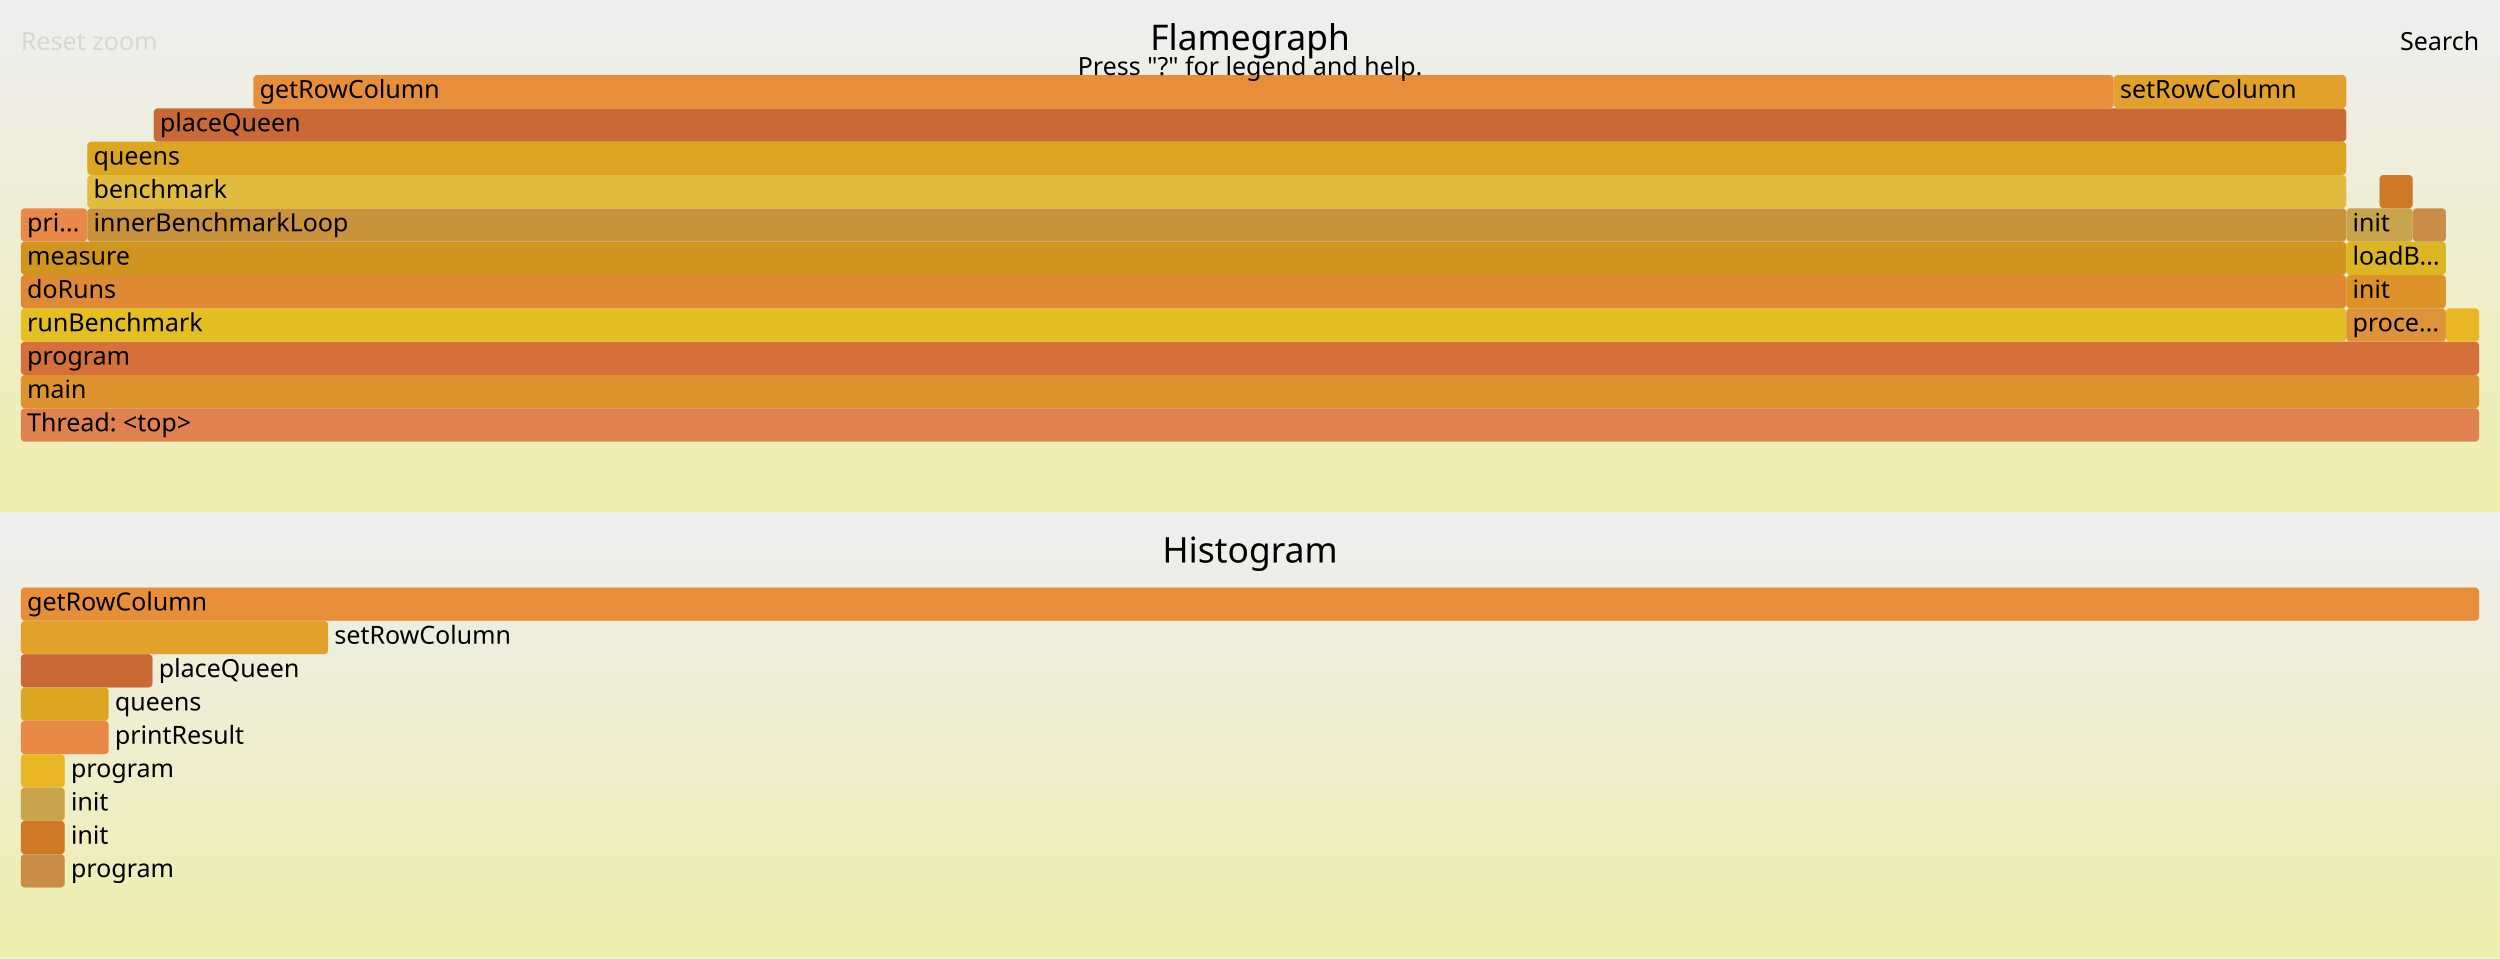
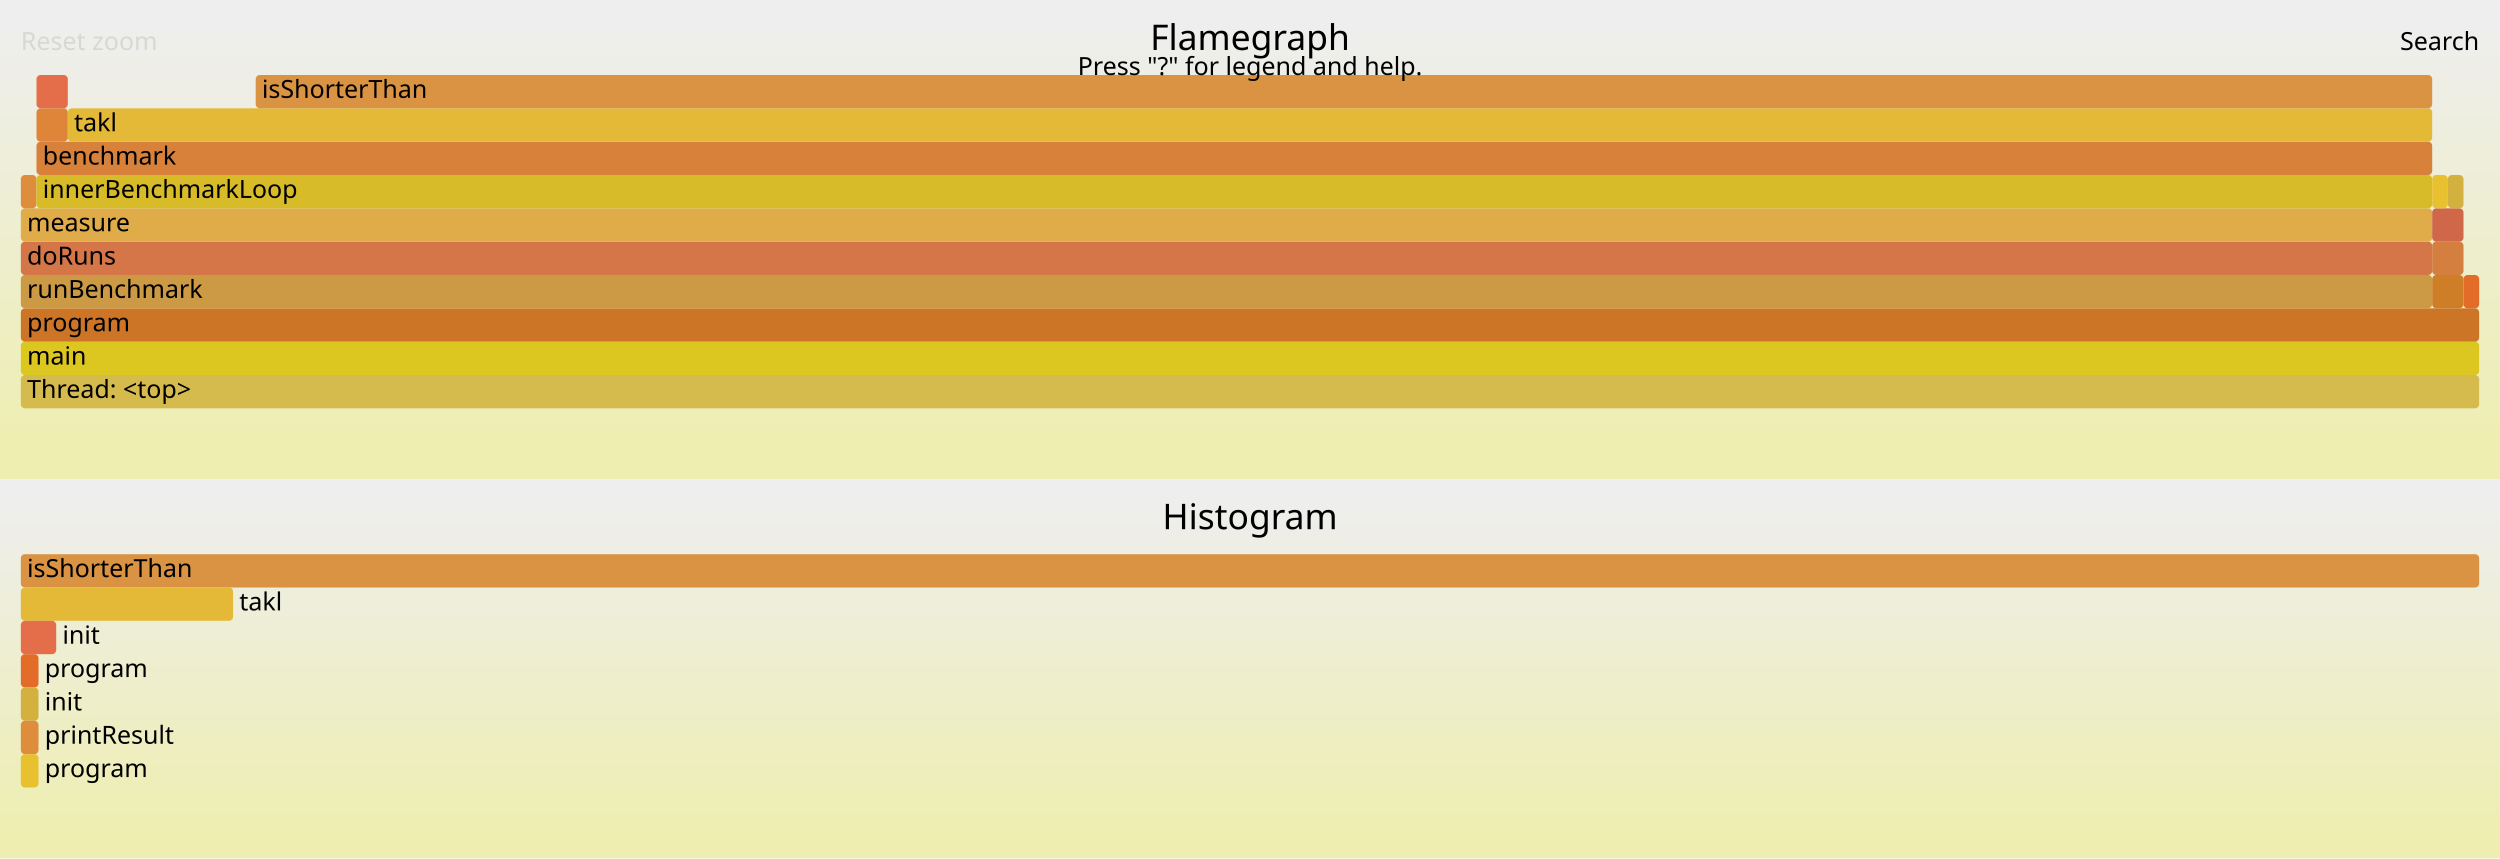
- <svg xmlns="http://www.w3.org/2000/svg" version="1.1" width="1200" height="460" viewBox="0 0 1200 460">
+ <svg xmlns="http://www.w3.org/2000/svg" version="1.1" width="1200" height="412" viewBox="0 0 1200 412">
  <defs>
    <linearGradient id="background" y1="0" y2="1" x1="0" x2="0">
      <stop stop-color="#eeeeee" offset="5%" />
      <stop stop-color="#eeeeb0" offset="95%" />
    </linearGradient>
  </defs>
  <style type="text/css">
.func_g:hover { stroke:black; stroke-width:0.5; cursor:pointer; }.func_h:hover { stroke:black; stroke-width:0.5; cursor:pointer; }</style>
-   <svg viewBox="0.0 -246 1200 246" x="0.0" y="0.0" wdith="1200.0" height="246.0">
+   <svg viewBox="0.0 -230 1200 230" x="0.0" y="0.0" wdith="1200.0" height="230.0">
    <g id="flamegraph">
-       <rect x="0" y="-246" width="1200" height="246" fill="url(#background)" id="fg_canvas" />
+       <rect x="0" y="-230" width="1200" height="230" fill="url(#background)" id="fg_canvas" />
      <g class="func_g" id="f_0">
-         <rect x="10" y="-50" width="1180" height="16" fill="rgb(223, 130, 79)" rx="2" ry="2" />
+         <rect x="10" y="-50" width="1180" height="16" fill="rgb(213, 187, 78)" rx="2" ry="2" />
        <text text-anchor="left" x="13" y="-39" font-size="12" font-family="Verdana" fill="rgb(0, 0, 0)">Thread: &lt;top&gt;</text>
      </g>
      <g class="func_g" id="f_1">
-         <rect x="10" y="-66" width="1180" height="16" fill="rgb(221, 147, 46)" rx="2" ry="2" />
+         <rect x="10" y="-66" width="1180" height="16" fill="rgb(220, 199, 32)" rx="2" ry="2" />
        <text text-anchor="left" x="13" y="-55" font-size="12" font-family="Verdana" fill="rgb(0, 0, 0)">main</text>
      </g>
      <g class="func_g" id="f_2">
-         <rect x="10" y="-82" width="1180" height="16" fill="rgb(214, 112, 59)" rx="2" ry="2" />
+         <rect x="10" y="-82" width="1180" height="16" fill="rgb(205, 117, 38)" rx="2" ry="2" />
        <text text-anchor="left" x="13" y="-71" font-size="12" font-family="Verdana" fill="rgb(0, 0, 0)">program</text>
      </g>
      <g class="func_g" id="f_3">
-         <rect x="10" y="-98" width="1116.216" height="16" fill="rgb(227, 191, 36)" rx="2" ry="2" />
+         <rect x="10" y="-98" width="1157.452" height="16" fill="rgb(204, 153, 68)" rx="2" ry="2" />
        <text text-anchor="left" x="13" y="-87" font-size="12" font-family="Verdana" fill="rgb(0, 0, 0)">runBenchmark</text>
      </g>
      <g class="func_g" id="f_4">
-         <rect x="1126.216" y="-98" width="47.838" height="16" fill="rgb(222, 147, 59)" rx="2" ry="2" />
-         <text text-anchor="left" x="1129.216" y="-87" font-size="12" font-family="Verdana" fill="rgb(0, 0, 0)">proce...</text>
+         <rect x="1167.452" y="-98" width="15.032" height="16" fill="rgb(205, 126, 38)" rx="2" ry="2" />
+         <text text-anchor="left" x="1170.452" y="-87" font-size="12" font-family="Verdana" fill="rgb(0, 0, 0)" />
      </g>
      <g class="func_g" id="f_5">
-         <rect x="1174.054" y="-98" width="15.946" height="16" fill="rgb(233, 183, 35)" rx="2" ry="2" />
-         <text text-anchor="left" x="1177.054" y="-87" font-size="12" font-family="Verdana" fill="rgb(0, 0, 0)" />
+         <rect x="1182.484" y="-98" width="7.516" height="16" fill="rgb(227, 109, 40)" rx="2" ry="2" />
+         <text text-anchor="left" x="1185.484" y="-87" font-size="12" font-family="Verdana" fill="rgb(0, 0, 0)" />
      </g>
      <g class="func_g" id="f_6">
-         <rect x="10" y="-114" width="1116.216" height="16" fill="rgb(222, 137, 52)" rx="2" ry="2" />
+         <rect x="10" y="-114" width="1157.452" height="16" fill="rgb(212, 118, 71)" rx="2" ry="2" />
        <text text-anchor="left" x="13" y="-103" font-size="12" font-family="Verdana" fill="rgb(0, 0, 0)">doRuns</text>
      </g>
      <g class="func_g" id="f_7">
-         <rect x="1126.216" y="-114" width="47.838" height="16" fill="rgb(220, 146, 39)" rx="2" ry="2" />
-         <text text-anchor="left" x="1129.216" y="-103" font-size="12" font-family="Verdana" fill="rgb(0, 0, 0)">init</text>
+         <rect x="1167.452" y="-114" width="15.032" height="16" fill="rgb(212, 126, 64)" rx="2" ry="2" />
+         <text text-anchor="left" x="1170.452" y="-103" font-size="12" font-family="Verdana" fill="rgb(0, 0, 0)" />
      </g>
      <g class="func_g" id="f_8">
-         <rect x="10" y="-130" width="1116.216" height="16" fill="rgb(208, 149, 30)" rx="2" ry="2" />
+         <rect x="10" y="-130" width="1157.452" height="16" fill="rgb(224, 172, 73)" rx="2" ry="2" />
        <text text-anchor="left" x="13" y="-119" font-size="12" font-family="Verdana" fill="rgb(0, 0, 0)">measure</text>
      </g>
      <g class="func_g" id="f_9">
-         <rect x="1126.216" y="-130" width="47.838" height="16" fill="rgb(219, 181, 34)" rx="2" ry="2" />
-         <text text-anchor="left" x="1129.216" y="-119" font-size="12" font-family="Verdana" fill="rgb(0, 0, 0)">loadB...</text>
+         <rect x="1167.452" y="-130" width="15.032" height="16" fill="rgb(207, 103, 72)" rx="2" ry="2" />
+         <text text-anchor="left" x="1170.452" y="-119" font-size="12" font-family="Verdana" fill="rgb(0, 0, 0)" />
      </g>
      <g class="func_g" id="f_10">
-         <rect x="10" y="-146" width="31.892" height="16" fill="rgb(233, 137, 71)" rx="2" ry="2" />
-         <text text-anchor="left" x="13" y="-135" font-size="12" font-family="Verdana" fill="rgb(0, 0, 0)">pri...</text>
+         <rect x="10" y="-146" width="7.516" height="16" fill="rgb(221, 141, 59)" rx="2" ry="2" />
+         <text text-anchor="left" x="13" y="-135" font-size="12" font-family="Verdana" fill="rgb(0, 0, 0)" />
      </g>
      <g class="func_g" id="f_11">
-         <rect x="41.892" y="-146" width="1084.324" height="16" fill="rgb(200, 147, 59)" rx="2" ry="2" />
-         <text text-anchor="left" x="44.892" y="-135" font-size="12" font-family="Verdana" fill="rgb(0, 0, 0)">innerBenchmarkLoop</text>
+         <rect x="17.516" y="-146" width="1149.936" height="16" fill="rgb(216, 187, 41)" rx="2" ry="2" />
+         <text text-anchor="left" x="20.516" y="-135" font-size="12" font-family="Verdana" fill="rgb(0, 0, 0)">innerBenchmarkLoop</text>
      </g>
      <g class="func_g" id="f_12">
-         <rect x="1126.216" y="-146" width="31.892" height="16" fill="rgb(200, 165, 77)" rx="2" ry="2" />
-         <text text-anchor="left" x="1129.216" y="-135" font-size="12" font-family="Verdana" fill="rgb(0, 0, 0)">init</text>
+         <rect x="1167.452" y="-146" width="7.516" height="16" fill="rgb(233, 193, 48)" rx="2" ry="2" />
+         <text text-anchor="left" x="1170.452" y="-135" font-size="12" font-family="Verdana" fill="rgb(0, 0, 0)" />
      </g>
      <g class="func_g" id="f_13">
-         <rect x="1158.108" y="-146" width="15.946" height="16" fill="rgb(202, 141, 72)" rx="2" ry="2" />
-         <text text-anchor="left" x="1161.108" y="-135" font-size="12" font-family="Verdana" fill="rgb(0, 0, 0)" />
+         <rect x="1174.968" y="-146" width="7.516" height="16" fill="rgb(212, 177, 63)" rx="2" ry="2" />
+         <text text-anchor="left" x="1177.968" y="-135" font-size="12" font-family="Verdana" fill="rgb(0, 0, 0)" />
      </g>
      <g class="func_g" id="f_14">
-         <rect x="41.892" y="-162" width="1084.324" height="16" fill="rgb(225, 188, 63)" rx="2" ry="2" />
-         <text text-anchor="left" x="44.892" y="-151" font-size="12" font-family="Verdana" fill="rgb(0, 0, 0)">benchmark</text>
+         <rect x="17.516" y="-162" width="1149.936" height="16" fill="rgb(215, 129, 58)" rx="2" ry="2" />
+         <text text-anchor="left" x="20.516" y="-151" font-size="12" font-family="Verdana" fill="rgb(0, 0, 0)">benchmark</text>
      </g>
      <g class="func_g" id="f_15">
-         <rect x="1142.162" y="-162" width="15.946" height="16" fill="rgb(205, 121, 38)" rx="2" ry="2" />
-         <text text-anchor="left" x="1145.162" y="-151" font-size="12" font-family="Verdana" fill="rgb(0, 0, 0)" />
+         <rect x="17.516" y="-178" width="15.032" height="16" fill="rgb(222, 133, 57)" rx="2" ry="2" />
+         <text text-anchor="left" x="20.516" y="-167" font-size="12" font-family="Verdana" fill="rgb(0, 0, 0)" />
      </g>
      <g class="func_g" id="f_16">
-         <rect x="41.892" y="-178" width="1084.324" height="16" fill="rgb(221, 166, 34)" rx="2" ry="2" />
-         <text text-anchor="left" x="44.892" y="-167" font-size="12" font-family="Verdana" fill="rgb(0, 0, 0)">queens</text>
+         <rect x="32.548" y="-178" width="1134.904" height="16" fill="rgb(228, 185, 55)" rx="2" ry="2" />
+         <text text-anchor="left" x="35.548" y="-167" font-size="12" font-family="Verdana" fill="rgb(0, 0, 0)">takl</text>
      </g>
-       <g class="func_g" id="f_17">
-         <rect x="73.784" y="-194" width="1052.432" height="16" fill="rgb(201, 105, 54)" rx="2" ry="2" />
-         <text text-anchor="left" x="76.784" y="-183" font-size="12" font-family="Verdana" fill="rgb(0, 0, 0)">placeQueen</text>
+       <g class="func_g" id="f_18">
+         <rect x="17.516" y="-194" width="15.032" height="16" fill="rgb(228, 110, 73)" rx="2" ry="2" />
+         <text text-anchor="left" x="20.516" y="-183" font-size="12" font-family="Verdana" fill="rgb(0, 0, 0)" />
      </g>
      <g class="func_g" id="f_20">
-         <rect x="121.622" y="-210" width="892.973" height="16" fill="rgb(231, 142, 59)" rx="2" ry="2" />
-         <text text-anchor="left" x="124.622" y="-199" font-size="12" font-family="Verdana" fill="rgb(0, 0, 0)">getRowColumn</text>
-       </g>
-       <g class="func_g" id="f_25">
-         <rect x="1014.595" y="-210" width="111.622" height="16" fill="rgb(226, 161, 42)" rx="2" ry="2" />
-         <text text-anchor="left" x="1017.595" y="-199" font-size="12" font-family="Verdana" fill="rgb(0, 0, 0)">setRowColumn</text>
+         <rect x="122.739" y="-194" width="1044.713" height="16" fill="rgb(217, 147, 66)" rx="2" ry="2" />
+         <text text-anchor="left" x="125.739" y="-183" font-size="12" font-family="Verdana" fill="rgb(0, 0, 0)">isShorterThan</text>
      </g>
      <text text-anchor="" x="10" y="-17" font-size="12" font-family="Verdana" fill="rgb(0, 0, 0)" id="details"> </text>
      <text text-anchor="" x="1090" y="-17" font-size="12" font-family="Verdana" fill="rgb(0, 0, 0)" id="matched"> </text>
    </g>
  </svg>
  <text text-anchor="middle" x="600" y="24" font-size="17" font-family="Verdana" fill="rgb(0, 0, 0)" id="fg_title">Flamegraph</text>
  <text text-anchor="middle" x="600" y="36" font-size="12" font-family="Verdana" fill="rgb(0, 0, 0)" id="fg_help">Press "?" for legend and help.</text>
  <text text-anchor="" x="10" y="24" font-size="12" font-family="Verdana" fill="rgb(0, 0, 0)" id="unzoom" style="opacity:0.1;cursor:pointer">Reset zoom</text>
  <text text-anchor="end" x="1190" y="24" font-size="12" font-family="Verdana" fill="rgb(0, 0, 0)" id="search">Search</text>
-   <svg viewBox="0.0 0.0 1200 214" x="0.0" y="246.0" wdith="1200.0" height="214.0">
+   <svg viewBox="0.0 0.0 1200 182" x="0.0" y="230.0" wdith="1200.0" height="182.0">
    <g id="histogram">
-       <rect x="0" y="0" width="1200" height="214" fill="url(#background)" id="h_canvas" />
+       <rect x="0" y="0" width="1200" height="182" fill="url(#background)" id="h_canvas" />
      <text text-anchor="middle" x="600" y="24" font-size="17" font-family="Verdana" fill="rgb(0, 0, 0)" id="h_title">Histogram</text>
      <g class="func_h" id="h_0">
-         <rect x="10" y="36" width="1180" height="16" fill="rgb(231, 142, 59)" rx="2" ry="2" />
-         <text text-anchor="left" x="13" y="47" font-size="12" font-family="Verdana" fill="rgb(0, 0, 0)">getRowColumn</text>
+         <rect x="10" y="36" width="1180" height="16" fill="rgb(217, 147, 66)" rx="2" ry="2" />
+         <text text-anchor="left" x="13" y="47" font-size="12" font-family="Verdana" fill="rgb(0, 0, 0)">isShorterThan</text>
      </g>
      <g class="func_h" id="h_1">
-         <rect x="10" y="52" width="147.5" height="16" fill="rgb(226, 161, 42)" rx="2" ry="2" />
-         <text text-anchor="left" x="160.5" y="63" font-size="12" font-family="Verdana" fill="rgb(0, 0, 0)">setRowColumn</text>
+         <rect x="10" y="52" width="101.871" height="16" fill="rgb(228, 185, 55)" rx="2" ry="2" />
+         <text text-anchor="left" x="114.871" y="63" font-size="12" font-family="Verdana" fill="rgb(0, 0, 0)">takl</text>
      </g>
      <g class="func_h" id="h_2">
-         <rect x="10" y="68" width="63.214" height="16" fill="rgb(201, 105, 54)" rx="2" ry="2" />
-         <text text-anchor="left" x="76.214" y="79" font-size="12" font-family="Verdana" fill="rgb(0, 0, 0)">placeQueen</text>
+         <rect x="10" y="68" width="16.978" height="16" fill="rgb(228, 110, 73)" rx="2" ry="2" />
+         <text text-anchor="left" x="29.978" y="79" font-size="12" font-family="Verdana" fill="rgb(0, 0, 0)">init</text>
      </g>
      <g class="func_h" id="h_3">
-         <rect x="10" y="84" width="42.143" height="16" fill="rgb(221, 166, 34)" rx="2" ry="2" />
-         <text text-anchor="left" x="55.143" y="95" font-size="12" font-family="Verdana" fill="rgb(0, 0, 0)">queens</text>
+         <rect x="10" y="84" width="8.489" height="16" fill="rgb(227, 109, 40)" rx="2" ry="2" />
+         <text text-anchor="left" x="21.489" y="95" font-size="12" font-family="Verdana" fill="rgb(0, 0, 0)">program</text>
      </g>
      <g class="func_h" id="h_4">
-         <rect x="10" y="100" width="42.143" height="16" fill="rgb(233, 137, 71)" rx="2" ry="2" />
-         <text text-anchor="left" x="55.143" y="111" font-size="12" font-family="Verdana" fill="rgb(0, 0, 0)">printResult</text>
+         <rect x="10" y="100" width="8.489" height="16" fill="rgb(212, 177, 63)" rx="2" ry="2" />
+         <text text-anchor="left" x="21.489" y="111" font-size="12" font-family="Verdana" fill="rgb(0, 0, 0)">init</text>
      </g>
      <g class="func_h" id="h_5">
-         <rect x="10" y="116" width="21.071" height="16" fill="rgb(233, 183, 35)" rx="2" ry="2" />
-         <text text-anchor="left" x="34.071" y="127" font-size="12" font-family="Verdana" fill="rgb(0, 0, 0)">program</text>
+         <rect x="10" y="116" width="8.489" height="16" fill="rgb(221, 141, 59)" rx="2" ry="2" />
+         <text text-anchor="left" x="21.489" y="127" font-size="12" font-family="Verdana" fill="rgb(0, 0, 0)">printResult</text>
      </g>
      <g class="func_h" id="h_6">
-         <rect x="10" y="132" width="21.071" height="16" fill="rgb(200, 165, 77)" rx="2" ry="2" />
-         <text text-anchor="left" x="34.071" y="143" font-size="12" font-family="Verdana" fill="rgb(0, 0, 0)">init</text>
-       </g>
-       <g class="func_h" id="h_7">
-         <rect x="10" y="148" width="21.071" height="16" fill="rgb(205, 121, 38)" rx="2" ry="2" />
-         <text text-anchor="left" x="34.071" y="159" font-size="12" font-family="Verdana" fill="rgb(0, 0, 0)">init</text>
-       </g>
-       <g class="func_h" id="h_8">
-         <rect x="10" y="164" width="21.071" height="16" fill="rgb(202, 141, 72)" rx="2" ry="2" />
-         <text text-anchor="left" x="34.071" y="175" font-size="12" font-family="Verdana" fill="rgb(0, 0, 0)">program</text>
+         <rect x="10" y="132" width="8.489" height="16" fill="rgb(233, 193, 48)" rx="2" ry="2" />
+         <text text-anchor="left" x="21.489" y="143" font-size="12" font-family="Verdana" fill="rgb(0, 0, 0)">program</text>
      </g>
    </g>
  </svg>
</svg>
